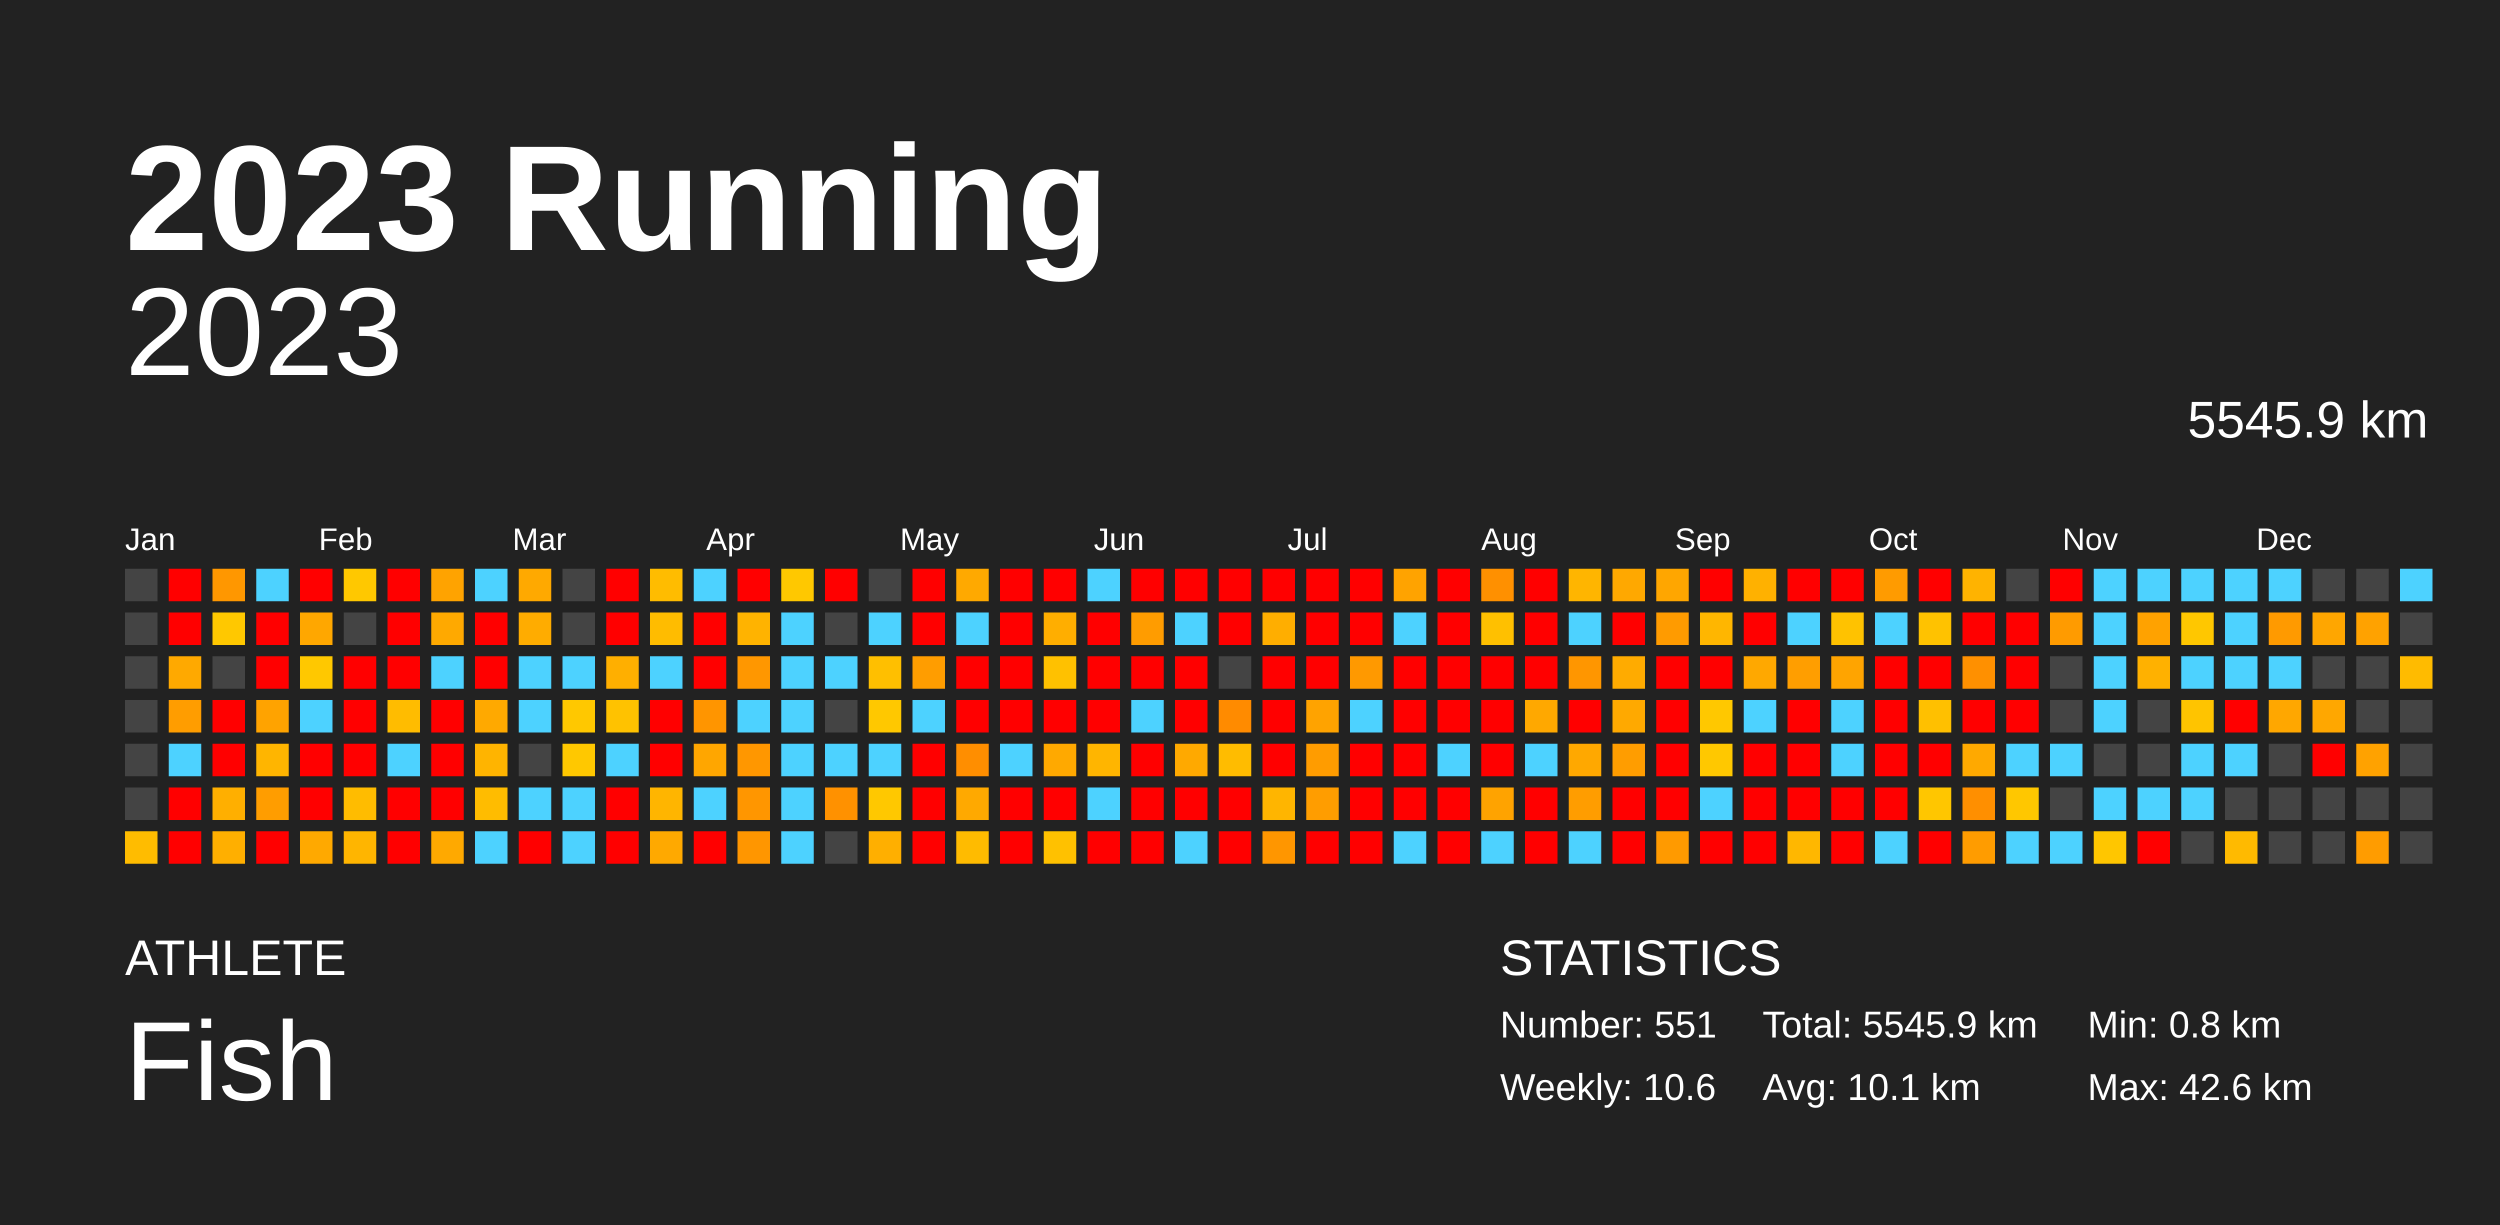
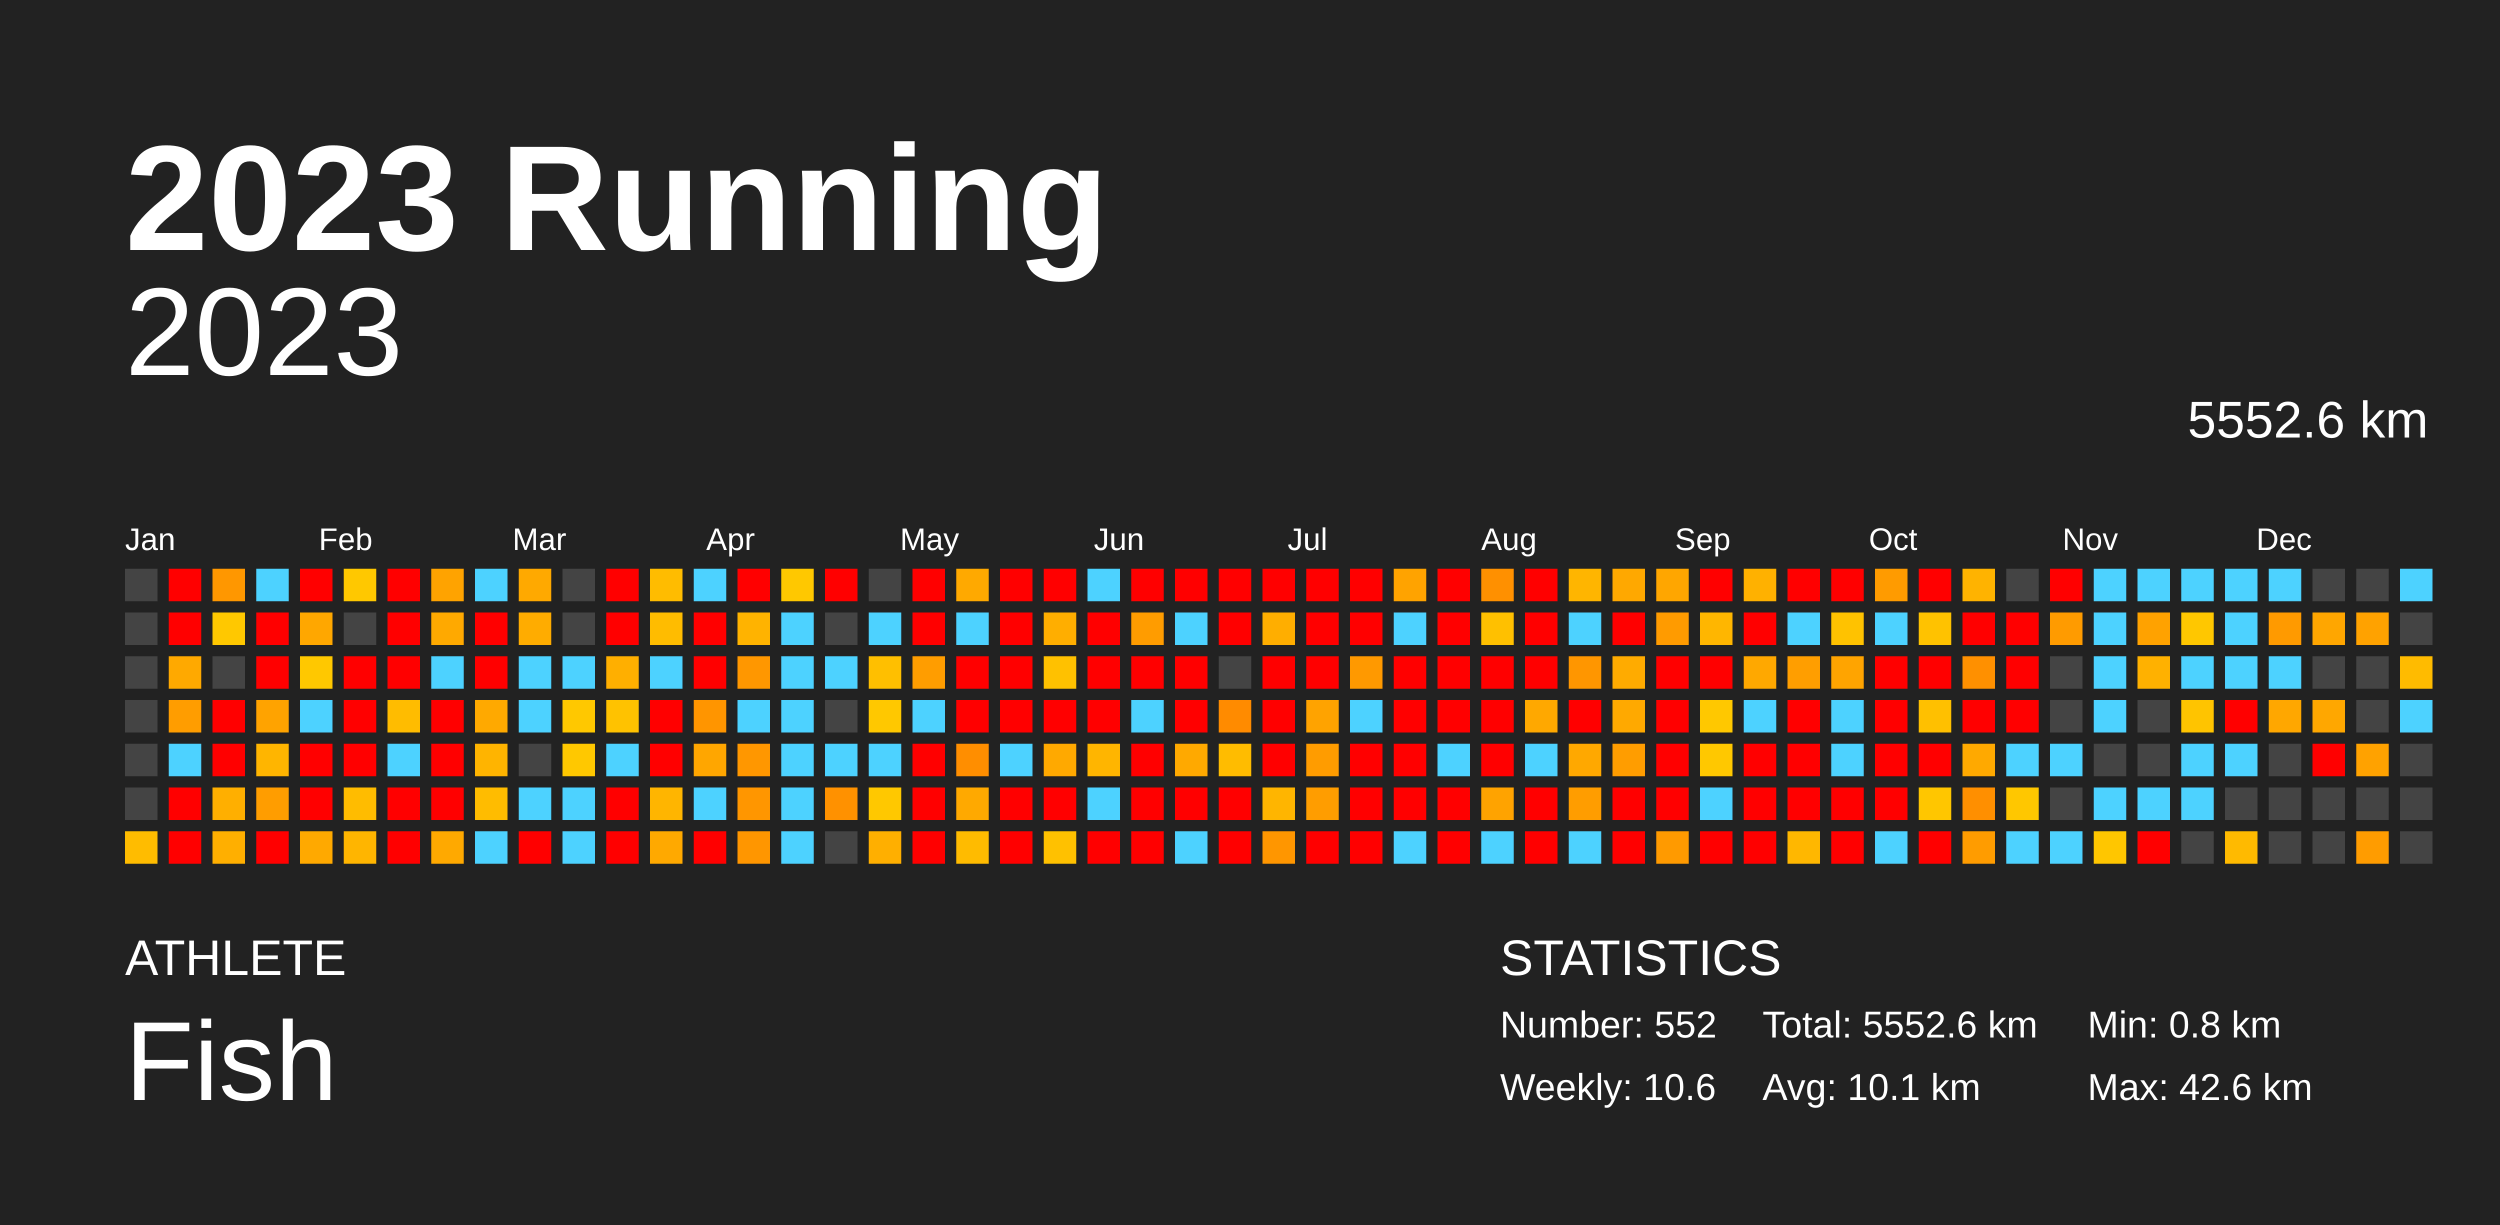
<svg xmlns="http://www.w3.org/2000/svg" baseProfile="full" height="98mm" version="1.1" viewBox="0,0,200,98" width="200mm">
  <defs />
  <rect fill="#222222" height="98" width="200" x="0" y="0" />
  <text fill="#FFFFFF" style="font-size:12px; font-family:Arial; font-weight:bold;" x="10" y="20">2023 Running</text>
  <text fill="#FFFFFF" style="font-size:4px; font-family:Arial" x="10" y="78">ATHLETE</text>
  <text fill="#FFFFFF" style="font-size:9px; font-family:Arial" x="10" y="88">Fish</text>
  <text fill="#FFFFFF" style="font-size:4px; font-family:Arial" x="120" y="78">STATISTICS</text>
-   <text fill="#FFFFFF" style="font-size:3px; font-family:Arial" x="120" y="83">Number: 551</text>
+   <text fill="#FFFFFF" style="font-size:3px; font-family:Arial" x="120" y="83">Number: 552</text>
  <text fill="#FFFFFF" style="font-size:3px; font-family:Arial" x="120" y="88">Weekly: 10.6</text>
-   <text fill="#FFFFFF" style="font-size:3px; font-family:Arial" x="141" y="83">Total: 5545.9 km</text>
+   <text fill="#FFFFFF" style="font-size:3px; font-family:Arial" x="141" y="83">Total: 5552.6 km</text>
  <text fill="#FFFFFF" style="font-size:3px; font-family:Arial" x="141" y="88">Avg: 10.1 km</text>
  <text fill="#FFFFFF" style="font-size:3px; font-family:Arial" x="167" y="83">Min: 0.8 km</text>
  <text fill="#FFFFFF" style="font-size:3px; font-family:Arial" x="167" y="88">Max: 42.6 km</text>
  <text alignment-baseline="hanging" fill="#FFFFFF" style="font-size:10.0px; font-family:Arial;" x="10" y="30">2023</text>
-   <text alignment-baseline="hanging" fill="#FFFFFF" style="font-size:4.125px; font-family:Arial;" x="175" y="35">5545.9 km</text>
+   <text alignment-baseline="hanging" fill="#FFFFFF" style="font-size:4.125px; font-family:Arial;" x="175" y="35">5552.6 km</text>
  <text fill="#FFFFFF" style="font-size:2.5px; font-family:Arial" x="10.0" y="44">Jan</text>
  <text fill="#FFFFFF" style="font-size:2.5px; font-family:Arial" x="25.5" y="44">Feb</text>
  <text fill="#FFFFFF" style="font-size:2.5px; font-family:Arial" x="41.0" y="44">Mar</text>
  <text fill="#FFFFFF" style="font-size:2.5px; font-family:Arial" x="56.5" y="44">Apr</text>
  <text fill="#FFFFFF" style="font-size:2.5px; font-family:Arial" x="72.0" y="44">May</text>
  <text fill="#FFFFFF" style="font-size:2.5px; font-family:Arial" x="87.5" y="44">Jun</text>
  <text fill="#FFFFFF" style="font-size:2.5px; font-family:Arial" x="103.0" y="44">Jul</text>
  <text fill="#FFFFFF" style="font-size:2.5px; font-family:Arial" x="118.5" y="44">Aug</text>
  <text fill="#FFFFFF" style="font-size:2.5px; font-family:Arial" x="134.0" y="44">Sep</text>
  <text fill="#FFFFFF" style="font-size:2.5px; font-family:Arial" x="149.5" y="44">Oct</text>
  <text fill="#FFFFFF" style="font-size:2.5px; font-family:Arial" x="165.0" y="44">Nov</text>
  <text fill="#FFFFFF" style="font-size:2.5px; font-family:Arial" x="180.5" y="44">Dec</text>
  <rect fill="#444444" height="2.6" width="2.6" x="10.0" y="45.5" />
  <rect fill="#444444" height="2.6" width="2.6" x="10.0" y="49.0" />
  <rect fill="#444444" height="2.6" width="2.6" x="10.0" y="52.5" />
  <rect fill="#444444" height="2.6" width="2.6" x="10.0" y="56.0" />
  <rect fill="#444444" height="2.6" width="2.6" x="10.0" y="59.5" />
  <rect fill="#444444" height="2.6" width="2.6" x="10.0" y="63.0" />
  <rect fill="#ffbc00" height="2.6" width="2.6" x="10.0" y="66.5" />
  <rect fill="red" height="2.6" width="2.6" x="13.5" y="45.5" />
  <rect fill="red" height="2.6" width="2.6" x="13.5" y="49.0" />
  <rect fill="#ffa900" height="2.6" width="2.6" x="13.5" y="52.5" />
  <rect fill="#ff9d00" height="2.6" width="2.6" x="13.5" y="56.0" />
  <rect fill="#4dd2ff" height="2.6" width="2.6" x="13.5" y="59.5" />
  <rect fill="red" height="2.6" width="2.6" x="13.5" y="63.0" />
  <rect fill="red" height="2.6" width="2.6" x="13.5" y="66.5" />
  <rect fill="#ff9700" height="2.6" width="2.6" x="17.0" y="45.5" />
  <rect fill="#ffc800" height="2.6" width="2.6" x="17.0" y="49.0" />
  <rect fill="#444444" height="2.6" width="2.6" x="17.0" y="52.5" />
  <rect fill="red" height="2.6" width="2.6" x="17.0" y="56.0" />
  <rect fill="red" height="2.6" width="2.6" x="17.0" y="59.5" />
  <rect fill="#ffaf00" height="2.6" width="2.6" x="17.0" y="63.0" />
  <rect fill="#ffaf00" height="2.6" width="2.6" x="17.0" y="66.5" />
  <rect fill="#4dd2ff" height="2.6" width="2.6" x="20.5" y="45.5" />
  <rect fill="red" height="2.6" width="2.6" x="20.5" y="49.0" />
  <rect fill="red" height="2.6" width="2.6" x="20.5" y="52.5" />
  <rect fill="#ffa300" height="2.6" width="2.6" x="20.5" y="56.0" />
  <rect fill="#ffb500" height="2.6" width="2.6" x="20.5" y="59.5" />
  <rect fill="#ff9d00" height="2.6" width="2.6" x="20.5" y="63.0" />
  <rect fill="red" height="2.6" width="2.6" x="20.5" y="66.5" />
  <rect fill="red" height="2.6" width="2.6" x="24.0" y="45.5" />
  <rect fill="#ffa700" height="2.6" width="2.6" x="24.0" y="49.0" />
  <rect fill="#ffc800" height="2.6" width="2.6" x="24.0" y="52.5" />
  <rect fill="#4dd2ff" height="2.6" width="2.6" x="24.0" y="56.0" />
  <rect fill="red" height="2.6" width="2.6" x="24.0" y="59.5" />
  <rect fill="red" height="2.6" width="2.6" x="24.0" y="63.0" />
  <rect fill="#ffa900" height="2.6" width="2.6" x="24.0" y="66.5" />
  <rect fill="#ffc800" height="2.6" width="2.6" x="27.5" y="45.5" />
  <rect fill="#444444" height="2.6" width="2.6" x="27.5" y="49.0" />
  <rect fill="red" height="2.6" width="2.6" x="27.5" y="52.5" />
  <rect fill="red" height="2.6" width="2.6" x="27.5" y="56.0" />
  <rect fill="red" height="2.6" width="2.6" x="27.5" y="59.5" />
  <rect fill="#ffbc00" height="2.6" width="2.6" x="27.5" y="63.0" />
  <rect fill="#ffb500" height="2.6" width="2.6" x="27.5" y="66.5" />
  <rect fill="red" height="2.6" width="2.6" x="31.0" y="45.5" />
  <rect fill="red" height="2.6" width="2.6" x="31.0" y="49.0" />
  <rect fill="red" height="2.6" width="2.6" x="31.0" y="52.5" />
  <rect fill="#ffbc00" height="2.6" width="2.6" x="31.0" y="56.0" />
  <rect fill="#4dd2ff" height="2.6" width="2.6" x="31.0" y="59.5" />
  <rect fill="red" height="2.6" width="2.6" x="31.0" y="63.0" />
  <rect fill="red" height="2.6" width="2.6" x="31.0" y="66.5" />
  <rect fill="#ffa300" height="2.6" width="2.6" x="34.5" y="45.5" />
  <rect fill="#ffa900" height="2.6" width="2.6" x="34.5" y="49.0" />
  <rect fill="#4dd2ff" height="2.6" width="2.6" x="34.5" y="52.5" />
  <rect fill="red" height="2.6" width="2.6" x="34.5" y="56.0" />
  <rect fill="red" height="2.6" width="2.6" x="34.5" y="59.5" />
  <rect fill="red" height="2.6" width="2.6" x="34.5" y="63.0" />
  <rect fill="#ffa900" height="2.6" width="2.6" x="34.5" y="66.5" />
  <rect fill="#4dd2ff" height="2.6" width="2.6" x="38.0" y="45.5" />
  <rect fill="red" height="2.6" width="2.6" x="38.0" y="49.0" />
  <rect fill="red" height="2.6" width="2.6" x="38.0" y="52.5" />
  <rect fill="#ffa900" height="2.6" width="2.6" x="38.0" y="56.0" />
  <rect fill="#ffb400" height="2.6" width="2.6" x="38.0" y="59.5" />
  <rect fill="#ffbc00" height="2.6" width="2.6" x="38.0" y="63.0" />
  <rect fill="#4dd2ff" height="2.6" width="2.6" x="38.0" y="66.5" />
  <rect fill="#ffa900" height="2.6" width="2.6" x="41.5" y="45.5" />
  <rect fill="#ffac00" height="2.6" width="2.6" x="41.5" y="49.0" />
  <rect fill="#4dd2ff" height="2.6" width="2.6" x="41.5" y="52.5" />
  <rect fill="#4dd2ff" height="2.6" width="2.6" x="41.5" y="56.0" />
  <rect fill="#444444" height="2.6" width="2.6" x="41.5" y="59.5" />
  <rect fill="#4dd2ff" height="2.6" width="2.6" x="41.5" y="63.0" />
  <rect fill="red" height="2.6" width="2.6" x="41.5" y="66.5" />
  <rect fill="#444444" height="2.6" width="2.6" x="45.0" y="45.5" />
  <rect fill="#444444" height="2.6" width="2.6" x="45.0" y="49.0" />
  <rect fill="#4dd2ff" height="2.6" width="2.6" x="45.0" y="52.5" />
  <rect fill="#ffc800" height="2.6" width="2.6" x="45.0" y="56.0" />
  <rect fill="#ffc800" height="2.6" width="2.6" x="45.0" y="59.5" />
  <rect fill="#4dd2ff" height="2.6" width="2.6" x="45.0" y="63.0" />
  <rect fill="#4dd2ff" height="2.6" width="2.6" x="45.0" y="66.5" />
  <rect fill="red" height="2.6" width="2.6" x="48.5" y="45.5" />
  <rect fill="red" height="2.6" width="2.6" x="48.5" y="49.0" />
  <rect fill="#ffaf00" height="2.6" width="2.6" x="48.5" y="52.5" />
  <rect fill="#ffc200" height="2.6" width="2.6" x="48.5" y="56.0" />
  <rect fill="#4dd2ff" height="2.6" width="2.6" x="48.5" y="59.5" />
  <rect fill="red" height="2.6" width="2.6" x="48.5" y="63.0" />
  <rect fill="red" height="2.6" width="2.6" x="48.5" y="66.5" />
  <rect fill="#ffbc00" height="2.6" width="2.6" x="52.0" y="45.5" />
  <rect fill="#ffbc00" height="2.6" width="2.6" x="52.0" y="49.0" />
  <rect fill="#4dd2ff" height="2.6" width="2.6" x="52.0" y="52.5" />
  <rect fill="red" height="2.6" width="2.6" x="52.0" y="56.0" />
  <rect fill="red" height="2.6" width="2.6" x="52.0" y="59.5" />
  <rect fill="#ffb500" height="2.6" width="2.6" x="52.0" y="63.0" />
  <rect fill="#ffa900" height="2.6" width="2.6" x="52.0" y="66.5" />
  <rect fill="#4dd2ff" height="2.6" width="2.6" x="55.5" y="45.5" />
  <rect fill="red" height="2.6" width="2.6" x="55.5" y="49.0" />
  <rect fill="red" height="2.6" width="2.6" x="55.5" y="52.5" />
  <rect fill="#ff9500" height="2.6" width="2.6" x="55.5" y="56.0" />
  <rect fill="#ffa600" height="2.6" width="2.6" x="55.5" y="59.5" />
  <rect fill="#4dd2ff" height="2.6" width="2.6" x="55.5" y="63.0" />
  <rect fill="red" height="2.6" width="2.6" x="55.5" y="66.5" />
  <rect fill="red" height="2.6" width="2.6" x="59.0" y="45.5" />
  <rect fill="#ffb300" height="2.6" width="2.6" x="59.0" y="49.0" />
  <rect fill="#ff9700" height="2.6" width="2.6" x="59.0" y="52.5" />
  <rect fill="#4dd2ff" height="2.6" width="2.6" x="59.0" y="56.0" />
  <rect fill="#ff9700" height="2.6" width="2.6" x="59.0" y="59.5" />
  <rect fill="#ff9600" height="2.6" width="2.6" x="59.0" y="63.0" />
  <rect fill="#ff9600" height="2.6" width="2.6" x="59.0" y="66.5" />
  <rect fill="#ffc800" height="2.6" width="2.6" x="62.5" y="45.5" />
  <rect fill="#4dd2ff" height="2.6" width="2.6" x="62.5" y="49.0" />
  <rect fill="#4dd2ff" height="2.6" width="2.6" x="62.5" y="52.5" />
  <rect fill="#4dd2ff" height="2.6" width="2.6" x="62.5" y="56.0" />
  <rect fill="#4dd2ff" height="2.6" width="2.6" x="62.5" y="59.5" />
  <rect fill="#4dd2ff" height="2.6" width="2.6" x="62.5" y="63.0" />
  <rect fill="#4dd2ff" height="2.6" width="2.6" x="62.5" y="66.5" />
  <rect fill="red" height="2.6" width="2.6" x="66.0" y="45.5" />
  <rect fill="#444444" height="2.6" width="2.6" x="66.0" y="49.0" />
  <rect fill="#4dd2ff" height="2.6" width="2.6" x="66.0" y="52.5" />
  <rect fill="#444444" height="2.6" width="2.6" x="66.0" y="56.0" />
  <rect fill="#4dd2ff" height="2.6" width="2.6" x="66.0" y="59.5" />
  <rect fill="#ff9100" height="2.6" width="2.6" x="66.0" y="63.0" />
  <rect fill="#444444" height="2.6" width="2.6" x="66.0" y="66.5" />
  <rect fill="#444444" height="2.6" width="2.6" x="69.5" y="45.5" />
  <rect fill="#4dd2ff" height="2.6" width="2.6" x="69.5" y="49.0" />
  <rect fill="#ffbf00" height="2.6" width="2.6" x="69.5" y="52.5" />
  <rect fill="#ffc800" height="2.6" width="2.6" x="69.5" y="56.0" />
  <rect fill="#4dd2ff" height="2.6" width="2.6" x="69.5" y="59.5" />
  <rect fill="#ffc800" height="2.6" width="2.6" x="69.5" y="63.0" />
  <rect fill="#ffaf00" height="2.6" width="2.6" x="69.5" y="66.5" />
  <rect fill="red" height="2.6" width="2.6" x="73.0" y="45.5" />
  <rect fill="red" height="2.6" width="2.6" x="73.0" y="49.0" />
  <rect fill="#ff9d00" height="2.6" width="2.6" x="73.0" y="52.5" />
  <rect fill="#4dd2ff" height="2.6" width="2.6" x="73.0" y="56.0" />
  <rect fill="red" height="2.6" width="2.6" x="73.0" y="59.5" />
  <rect fill="red" height="2.6" width="2.6" x="73.0" y="63.0" />
  <rect fill="red" height="2.6" width="2.6" x="73.0" y="66.5" />
  <rect fill="#ffa900" height="2.6" width="2.6" x="76.5" y="45.5" />
  <rect fill="#4dd2ff" height="2.6" width="2.6" x="76.5" y="49.0" />
  <rect fill="red" height="2.6" width="2.6" x="76.5" y="52.5" />
  <rect fill="red" height="2.6" width="2.6" x="76.5" y="56.0" />
  <rect fill="#ff8e00" height="2.6" width="2.6" x="76.5" y="59.5" />
  <rect fill="#ffa900" height="2.6" width="2.6" x="76.5" y="63.0" />
  <rect fill="#ffbb00" height="2.6" width="2.6" x="76.5" y="66.5" />
  <rect fill="red" height="2.6" width="2.6" x="80.0" y="45.5" />
  <rect fill="red" height="2.6" width="2.6" x="80.0" y="49.0" />
  <rect fill="red" height="2.6" width="2.6" x="80.0" y="52.5" />
  <rect fill="red" height="2.6" width="2.6" x="80.0" y="56.0" />
  <rect fill="#4dd2ff" height="2.6" width="2.6" x="80.0" y="59.5" />
  <rect fill="red" height="2.6" width="2.6" x="80.0" y="63.0" />
  <rect fill="red" height="2.6" width="2.6" x="80.0" y="66.5" />
  <rect fill="red" height="2.6" width="2.6" x="83.5" y="45.5" />
  <rect fill="#ffae00" height="2.6" width="2.6" x="83.5" y="49.0" />
  <rect fill="#ffc100" height="2.6" width="2.6" x="83.5" y="52.5" />
  <rect fill="red" height="2.6" width="2.6" x="83.5" y="56.0" />
  <rect fill="#ffa900" height="2.6" width="2.6" x="83.5" y="59.5" />
  <rect fill="red" height="2.6" width="2.6" x="83.5" y="63.0" />
  <rect fill="#ffc100" height="2.6" width="2.6" x="83.5" y="66.5" />
  <rect fill="#4dd2ff" height="2.6" width="2.6" x="87.0" y="45.5" />
  <rect fill="red" height="2.6" width="2.6" x="87.0" y="49.0" />
  <rect fill="red" height="2.6" width="2.6" x="87.0" y="52.5" />
  <rect fill="red" height="2.6" width="2.6" x="87.0" y="56.0" />
  <rect fill="#ffb500" height="2.6" width="2.6" x="87.0" y="59.5" />
  <rect fill="#4dd2ff" height="2.6" width="2.6" x="87.0" y="63.0" />
  <rect fill="red" height="2.6" width="2.6" x="87.0" y="66.5" />
  <rect fill="red" height="2.6" width="2.6" x="90.5" y="45.5" />
  <rect fill="#ff9c00" height="2.6" width="2.6" x="90.5" y="49.0" />
  <rect fill="red" height="2.6" width="2.6" x="90.5" y="52.5" />
  <rect fill="#4dd2ff" height="2.6" width="2.6" x="90.5" y="56.0" />
  <rect fill="red" height="2.6" width="2.6" x="90.5" y="59.5" />
  <rect fill="red" height="2.6" width="2.6" x="90.5" y="63.0" />
  <rect fill="red" height="2.6" width="2.6" x="90.5" y="66.5" />
  <rect fill="red" height="2.6" width="2.6" x="94.0" y="45.5" />
  <rect fill="#4dd2ff" height="2.6" width="2.6" x="94.0" y="49.0" />
  <rect fill="red" height="2.6" width="2.6" x="94.0" y="52.5" />
  <rect fill="red" height="2.6" width="2.6" x="94.0" y="56.0" />
  <rect fill="#ffa900" height="2.6" width="2.6" x="94.0" y="59.5" />
  <rect fill="red" height="2.6" width="2.6" x="94.0" y="63.0" />
  <rect fill="#4dd2ff" height="2.6" width="2.6" x="94.0" y="66.5" />
  <rect fill="red" height="2.6" width="2.6" x="97.5" y="45.5" />
  <rect fill="red" height="2.6" width="2.6" x="97.5" y="49.0" />
  <rect fill="#444444" height="2.6" width="2.6" x="97.5" y="52.5" />
  <rect fill="#ff8b00" height="2.6" width="2.6" x="97.5" y="56.0" />
  <rect fill="#ffbc00" height="2.6" width="2.6" x="97.5" y="59.5" />
  <rect fill="red" height="2.6" width="2.6" x="97.5" y="63.0" />
  <rect fill="red" height="2.6" width="2.6" x="97.5" y="66.5" />
  <rect fill="red" height="2.6" width="2.6" x="101.0" y="45.5" />
  <rect fill="#ffae00" height="2.6" width="2.6" x="101.0" y="49.0" />
  <rect fill="red" height="2.6" width="2.6" x="101.0" y="52.5" />
  <rect fill="red" height="2.6" width="2.6" x="101.0" y="56.0" />
  <rect fill="red" height="2.6" width="2.6" x="101.0" y="59.5" />
  <rect fill="#ffb500" height="2.6" width="2.6" x="101.0" y="63.0" />
  <rect fill="#ff9600" height="2.6" width="2.6" x="101.0" y="66.5" />
  <rect fill="red" height="2.6" width="2.6" x="104.5" y="45.5" />
  <rect fill="red" height="2.6" width="2.6" x="104.5" y="49.0" />
  <rect fill="red" height="2.6" width="2.6" x="104.5" y="52.5" />
  <rect fill="#ffa300" height="2.6" width="2.6" x="104.5" y="56.0" />
  <rect fill="#ff9c00" height="2.6" width="2.6" x="104.5" y="59.5" />
  <rect fill="#ff9d00" height="2.6" width="2.6" x="104.5" y="63.0" />
  <rect fill="red" height="2.6" width="2.6" x="104.5" y="66.5" />
  <rect fill="red" height="2.6" width="2.6" x="108.0" y="45.5" />
  <rect fill="red" height="2.6" width="2.6" x="108.0" y="49.0" />
  <rect fill="#ff9900" height="2.6" width="2.6" x="108.0" y="52.5" />
  <rect fill="#4dd2ff" height="2.6" width="2.6" x="108.0" y="56.0" />
  <rect fill="red" height="2.6" width="2.6" x="108.0" y="59.5" />
  <rect fill="red" height="2.6" width="2.6" x="108.0" y="63.0" />
  <rect fill="red" height="2.6" width="2.6" x="108.0" y="66.5" />
  <rect fill="#ffa300" height="2.6" width="2.6" x="111.5" y="45.5" />
  <rect fill="#4dd2ff" height="2.6" width="2.6" x="111.5" y="49.0" />
  <rect fill="red" height="2.6" width="2.6" x="111.5" y="52.5" />
  <rect fill="red" height="2.6" width="2.6" x="111.5" y="56.0" />
  <rect fill="red" height="2.6" width="2.6" x="111.5" y="59.5" />
  <rect fill="red" height="2.6" width="2.6" x="111.5" y="63.0" />
  <rect fill="#4dd2ff" height="2.6" width="2.6" x="111.5" y="66.5" />
  <rect fill="red" height="2.6" width="2.6" x="115.0" y="45.5" />
  <rect fill="red" height="2.6" width="2.6" x="115.0" y="49.0" />
  <rect fill="red" height="2.6" width="2.6" x="115.0" y="52.5" />
  <rect fill="red" height="2.6" width="2.6" x="115.0" y="56.0" />
  <rect fill="#4dd2ff" height="2.6" width="2.6" x="115.0" y="59.5" />
  <rect fill="red" height="2.6" width="2.6" x="115.0" y="63.0" />
  <rect fill="red" height="2.6" width="2.6" x="115.0" y="66.5" />
  <rect fill="#ff9000" height="2.6" width="2.6" x="118.5" y="45.5" />
  <rect fill="#ffc000" height="2.6" width="2.6" x="118.5" y="49.0" />
  <rect fill="red" height="2.6" width="2.6" x="118.5" y="52.5" />
  <rect fill="red" height="2.6" width="2.6" x="118.5" y="56.0" />
  <rect fill="red" height="2.6" width="2.6" x="118.5" y="59.5" />
  <rect fill="#ffa300" height="2.6" width="2.6" x="118.5" y="63.0" />
  <rect fill="#4dd2ff" height="2.6" width="2.6" x="118.5" y="66.5" />
  <rect fill="red" height="2.6" width="2.6" x="122.0" y="45.5" />
  <rect fill="red" height="2.6" width="2.6" x="122.0" y="49.0" />
  <rect fill="red" height="2.6" width="2.6" x="122.0" y="52.5" />
  <rect fill="#ffa800" height="2.6" width="2.6" x="122.0" y="56.0" />
  <rect fill="#4dd2ff" height="2.6" width="2.6" x="122.0" y="59.5" />
  <rect fill="red" height="2.6" width="2.6" x="122.0" y="63.0" />
  <rect fill="red" height="2.6" width="2.6" x="122.0" y="66.5" />
  <rect fill="#ffb500" height="2.6" width="2.6" x="125.5" y="45.5" />
  <rect fill="#4dd2ff" height="2.6" width="2.6" x="125.5" y="49.0" />
  <rect fill="#ff9600" height="2.6" width="2.6" x="125.5" y="52.5" />
  <rect fill="red" height="2.6" width="2.6" x="125.5" y="56.0" />
  <rect fill="#ffa800" height="2.6" width="2.6" x="125.5" y="59.5" />
  <rect fill="#ff9d00" height="2.6" width="2.6" x="125.5" y="63.0" />
  <rect fill="#4dd2ff" height="2.6" width="2.6" x="125.5" y="66.5" />
  <rect fill="#ffa800" height="2.6" width="2.6" x="129.0" y="45.5" />
  <rect fill="red" height="2.6" width="2.6" x="129.0" y="49.0" />
  <rect fill="#ffab00" height="2.6" width="2.6" x="129.0" y="52.5" />
  <rect fill="#ffa900" height="2.6" width="2.6" x="129.0" y="56.0" />
  <rect fill="#ff9d00" height="2.6" width="2.6" x="129.0" y="59.5" />
  <rect fill="red" height="2.6" width="2.6" x="129.0" y="63.0" />
  <rect fill="red" height="2.6" width="2.6" x="129.0" y="66.5" />
  <rect fill="#ffa600" height="2.6" width="2.6" x="132.5" y="45.5" />
  <rect fill="#ff9b00" height="2.6" width="2.6" x="132.5" y="49.0" />
  <rect fill="red" height="2.6" width="2.6" x="132.5" y="52.5" />
  <rect fill="red" height="2.6" width="2.6" x="132.5" y="56.0" />
  <rect fill="red" height="2.6" width="2.6" x="132.5" y="59.5" />
  <rect fill="red" height="2.6" width="2.6" x="132.5" y="63.0" />
  <rect fill="#ff9a00" height="2.6" width="2.6" x="132.5" y="66.5" />
  <rect fill="red" height="2.6" width="2.6" x="136.0" y="45.5" />
  <rect fill="#ffb600" height="2.6" width="2.6" x="136.0" y="49.0" />
  <rect fill="red" height="2.6" width="2.6" x="136.0" y="52.5" />
  <rect fill="#ffc800" height="2.6" width="2.6" x="136.0" y="56.0" />
  <rect fill="#ffc800" height="2.6" width="2.6" x="136.0" y="59.5" />
  <rect fill="#4dd2ff" height="2.6" width="2.6" x="136.0" y="63.0" />
  <rect fill="red" height="2.6" width="2.6" x="136.0" y="66.5" />
  <rect fill="#ffb100" height="2.6" width="2.6" x="139.5" y="45.5" />
  <rect fill="red" height="2.6" width="2.6" x="139.5" y="49.0" />
  <rect fill="#ffa800" height="2.6" width="2.6" x="139.5" y="52.5" />
  <rect fill="#4dd2ff" height="2.6" width="2.6" x="139.5" y="56.0" />
  <rect fill="red" height="2.6" width="2.6" x="139.5" y="59.5" />
  <rect fill="red" height="2.6" width="2.6" x="139.5" y="63.0" />
  <rect fill="red" height="2.6" width="2.6" x="139.5" y="66.5" />
  <rect fill="red" height="2.6" width="2.6" x="143.0" y="45.5" />
  <rect fill="#4dd2ff" height="2.6" width="2.6" x="143.0" y="49.0" />
  <rect fill="#ff9e00" height="2.6" width="2.6" x="143.0" y="52.5" />
  <rect fill="red" height="2.6" width="2.6" x="143.0" y="56.0" />
  <rect fill="red" height="2.6" width="2.6" x="143.0" y="59.5" />
  <rect fill="red" height="2.6" width="2.6" x="143.0" y="63.0" />
  <rect fill="#ffb700" height="2.6" width="2.6" x="143.0" y="66.5" />
  <rect fill="red" height="2.6" width="2.6" x="146.5" y="45.5" />
  <rect fill="#ffc200" height="2.6" width="2.6" x="146.5" y="49.0" />
  <rect fill="#ffa400" height="2.6" width="2.6" x="146.5" y="52.5" />
  <rect fill="#4dd2ff" height="2.6" width="2.6" x="146.5" y="56.0" />
  <rect fill="#4dd2ff" height="2.6" width="2.6" x="146.5" y="59.5" />
  <rect fill="red" height="2.6" width="2.6" x="146.5" y="63.0" />
  <rect fill="red" height="2.6" width="2.6" x="146.5" y="66.5" />
  <rect fill="#ff9b00" height="2.6" width="2.6" x="150.0" y="45.5" />
  <rect fill="#4dd2ff" height="2.6" width="2.6" x="150.0" y="49.0" />
  <rect fill="red" height="2.6" width="2.6" x="150.0" y="52.5" />
  <rect fill="red" height="2.6" width="2.6" x="150.0" y="56.0" />
  <rect fill="red" height="2.6" width="2.6" x="150.0" y="59.5" />
  <rect fill="red" height="2.6" width="2.6" x="150.0" y="63.0" />
  <rect fill="#4dd2ff" height="2.6" width="2.6" x="150.0" y="66.5" />
  <rect fill="red" height="2.6" width="2.6" x="153.5" y="45.5" />
  <rect fill="#ffc200" height="2.6" width="2.6" x="153.5" y="49.0" />
  <rect fill="red" height="2.6" width="2.6" x="153.5" y="52.5" />
  <rect fill="#ffc000" height="2.6" width="2.6" x="153.5" y="56.0" />
  <rect fill="red" height="2.6" width="2.6" x="153.5" y="59.5" />
  <rect fill="#ffc600" height="2.6" width="2.6" x="153.5" y="63.0" />
  <rect fill="red" height="2.6" width="2.6" x="153.5" y="66.5" />
  <rect fill="#ffb300" height="2.6" width="2.6" x="157.0" y="45.5" />
  <rect fill="red" height="2.6" width="2.6" x="157.0" y="49.0" />
  <rect fill="#ff9000" height="2.6" width="2.6" x="157.0" y="52.5" />
  <rect fill="red" height="2.6" width="2.6" x="157.0" y="56.0" />
  <rect fill="#ffa900" height="2.6" width="2.6" x="157.0" y="59.5" />
  <rect fill="#ff8f00" height="2.6" width="2.6" x="157.0" y="63.0" />
  <rect fill="#ff9c00" height="2.6" width="2.6" x="157.0" y="66.5" />
  <rect fill="#444444" height="2.6" width="2.6" x="160.5" y="45.5" />
  <rect fill="red" height="2.6" width="2.6" x="160.5" y="49.0" />
  <rect fill="red" height="2.6" width="2.6" x="160.5" y="52.5" />
  <rect fill="red" height="2.6" width="2.6" x="160.5" y="56.0" />
  <rect fill="#4dd2ff" height="2.6" width="2.6" x="160.5" y="59.5" />
  <rect fill="#ffc700" height="2.6" width="2.6" x="160.5" y="63.0" />
  <rect fill="#4dd2ff" height="2.6" width="2.6" x="160.5" y="66.5" />
  <rect fill="red" height="2.6" width="2.6" x="164.0" y="45.5" />
  <rect fill="#ff9b00" height="2.6" width="2.6" x="164.0" y="49.0" />
  <rect fill="#444444" height="2.6" width="2.6" x="164.0" y="52.5" />
  <rect fill="#444444" height="2.6" width="2.6" x="164.0" y="56.0" />
  <rect fill="#4dd2ff" height="2.6" width="2.6" x="164.0" y="59.5" />
  <rect fill="#444444" height="2.6" width="2.6" x="164.0" y="63.0" />
  <rect fill="#4dd2ff" height="2.6" width="2.6" x="164.0" y="66.5" />
  <rect fill="#4dd2ff" height="2.6" width="2.6" x="167.5" y="45.5" />
  <rect fill="#4dd2ff" height="2.6" width="2.6" x="167.5" y="49.0" />
  <rect fill="#4dd2ff" height="2.6" width="2.6" x="167.5" y="52.5" />
  <rect fill="#4dd2ff" height="2.6" width="2.6" x="167.5" y="56.0" />
  <rect fill="#444444" height="2.6" width="2.6" x="167.5" y="59.5" />
  <rect fill="#4dd2ff" height="2.6" width="2.6" x="167.5" y="63.0" />
  <rect fill="#ffc600" height="2.6" width="2.6" x="167.5" y="66.5" />
  <rect fill="#4dd2ff" height="2.6" width="2.6" x="171.0" y="45.5" />
  <rect fill="#ffa200" height="2.6" width="2.6" x="171.0" y="49.0" />
  <rect fill="#ffb100" height="2.6" width="2.6" x="171.0" y="52.5" />
  <rect fill="#444444" height="2.6" width="2.6" x="171.0" y="56.0" />
  <rect fill="#444444" height="2.6" width="2.6" x="171.0" y="59.5" />
  <rect fill="#4dd2ff" height="2.6" width="2.6" x="171.0" y="63.0" />
  <rect fill="red" height="2.6" width="2.6" x="171.0" y="66.5" />
  <rect fill="#4dd2ff" height="2.6" width="2.6" x="174.5" y="45.5" />
  <rect fill="#ffc700" height="2.6" width="2.6" x="174.5" y="49.0" />
  <rect fill="#4dd2ff" height="2.6" width="2.6" x="174.5" y="52.5" />
  <rect fill="#ffc400" height="2.6" width="2.6" x="174.5" y="56.0" />
  <rect fill="#4dd2ff" height="2.6" width="2.6" x="174.5" y="59.5" />
  <rect fill="#4dd2ff" height="2.6" width="2.6" x="174.5" y="63.0" />
  <rect fill="#444444" height="2.6" width="2.6" x="174.5" y="66.5" />
  <rect fill="#4dd2ff" height="2.6" width="2.6" x="178.0" y="45.5" />
  <rect fill="#4dd2ff" height="2.6" width="2.6" x="178.0" y="49.0" />
  <rect fill="#4dd2ff" height="2.6" width="2.6" x="178.0" y="52.5" />
  <rect fill="red" height="2.6" width="2.6" x="178.0" y="56.0" />
  <rect fill="#4dd2ff" height="2.6" width="2.6" x="178.0" y="59.5" />
  <rect fill="#444444" height="2.6" width="2.6" x="178.0" y="63.0" />
  <rect fill="#ffba00" height="2.6" width="2.6" x="178.0" y="66.5" />
  <rect fill="#4dd2ff" height="2.6" width="2.6" x="181.5" y="45.5" />
  <rect fill="#ff9a00" height="2.6" width="2.6" x="181.5" y="49.0" />
  <rect fill="#4dd2ff" height="2.6" width="2.6" x="181.5" y="52.5" />
  <rect fill="#ffa700" height="2.6" width="2.6" x="181.5" y="56.0" />
  <rect fill="#444444" height="2.6" width="2.6" x="181.5" y="59.5" />
  <rect fill="#444444" height="2.6" width="2.6" x="181.5" y="63.0" />
  <rect fill="#444444" height="2.6" width="2.6" x="181.5" y="66.5" />
  <rect fill="#444444" height="2.6" width="2.6" x="185.0" y="45.5" />
  <rect fill="#ffa600" height="2.6" width="2.6" x="185.0" y="49.0" />
  <rect fill="#444444" height="2.6" width="2.6" x="185.0" y="52.5" />
  <rect fill="#ffa700" height="2.6" width="2.6" x="185.0" y="56.0" />
  <rect fill="red" height="2.6" width="2.6" x="185.0" y="59.5" />
  <rect fill="#444444" height="2.6" width="2.6" x="185.0" y="63.0" />
  <rect fill="#444444" height="2.6" width="2.6" x="185.0" y="66.5" />
  <rect fill="#444444" height="2.6" width="2.6" x="188.5" y="45.5" />
  <rect fill="#ffa200" height="2.6" width="2.6" x="188.5" y="49.0" />
  <rect fill="#444444" height="2.6" width="2.6" x="188.5" y="52.5" />
  <rect fill="#444444" height="2.6" width="2.6" x="188.5" y="56.0" />
  <rect fill="#ffa200" height="2.6" width="2.6" x="188.5" y="59.5" />
  <rect fill="#444444" height="2.6" width="2.6" x="188.5" y="63.0" />
  <rect fill="#ff9c00" height="2.6" width="2.6" x="188.5" y="66.5" />
  <rect fill="#4dd2ff" height="2.6" width="2.6" x="192.0" y="45.5" />
  <rect fill="#444444" height="2.6" width="2.6" x="192.0" y="49.0" />
  <rect fill="#ffbb00" height="2.6" width="2.6" x="192.0" y="52.5" />
-   <rect fill="#444444" height="2.6" width="2.6" x="192.0" y="56.0" />
+   <rect fill="#4dd2ff" height="2.6" width="2.6" x="192.0" y="56.0" />
  <rect fill="#444444" height="2.6" width="2.6" x="192.0" y="59.5" />
  <rect fill="#444444" height="2.6" width="2.6" x="192.0" y="63.0" />
  <rect fill="#444444" height="2.6" width="2.6" x="192.0" y="66.5" />
</svg>
